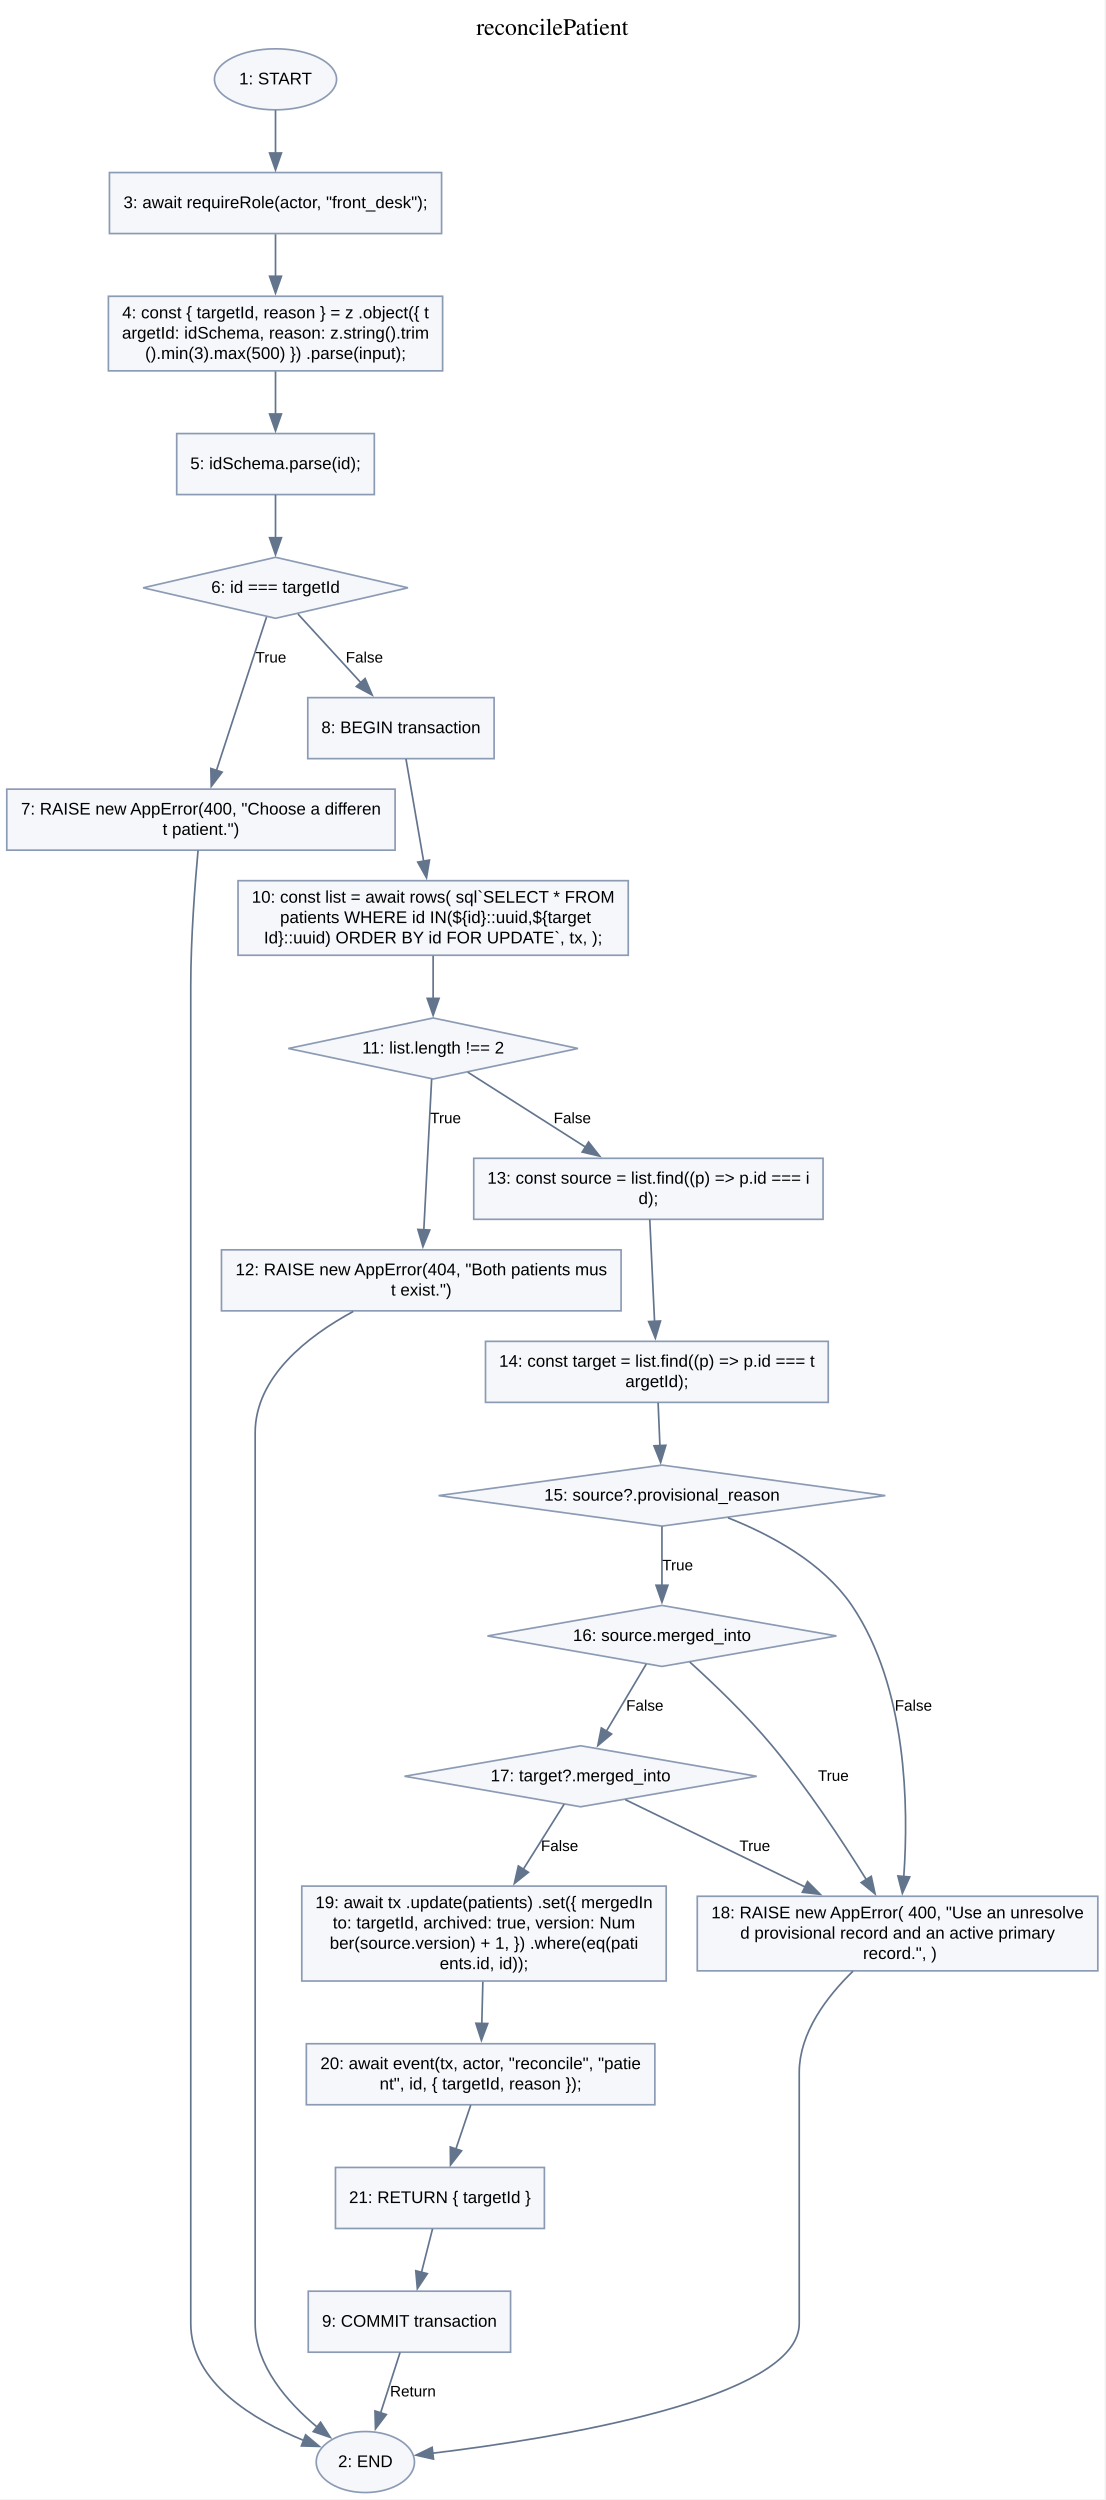
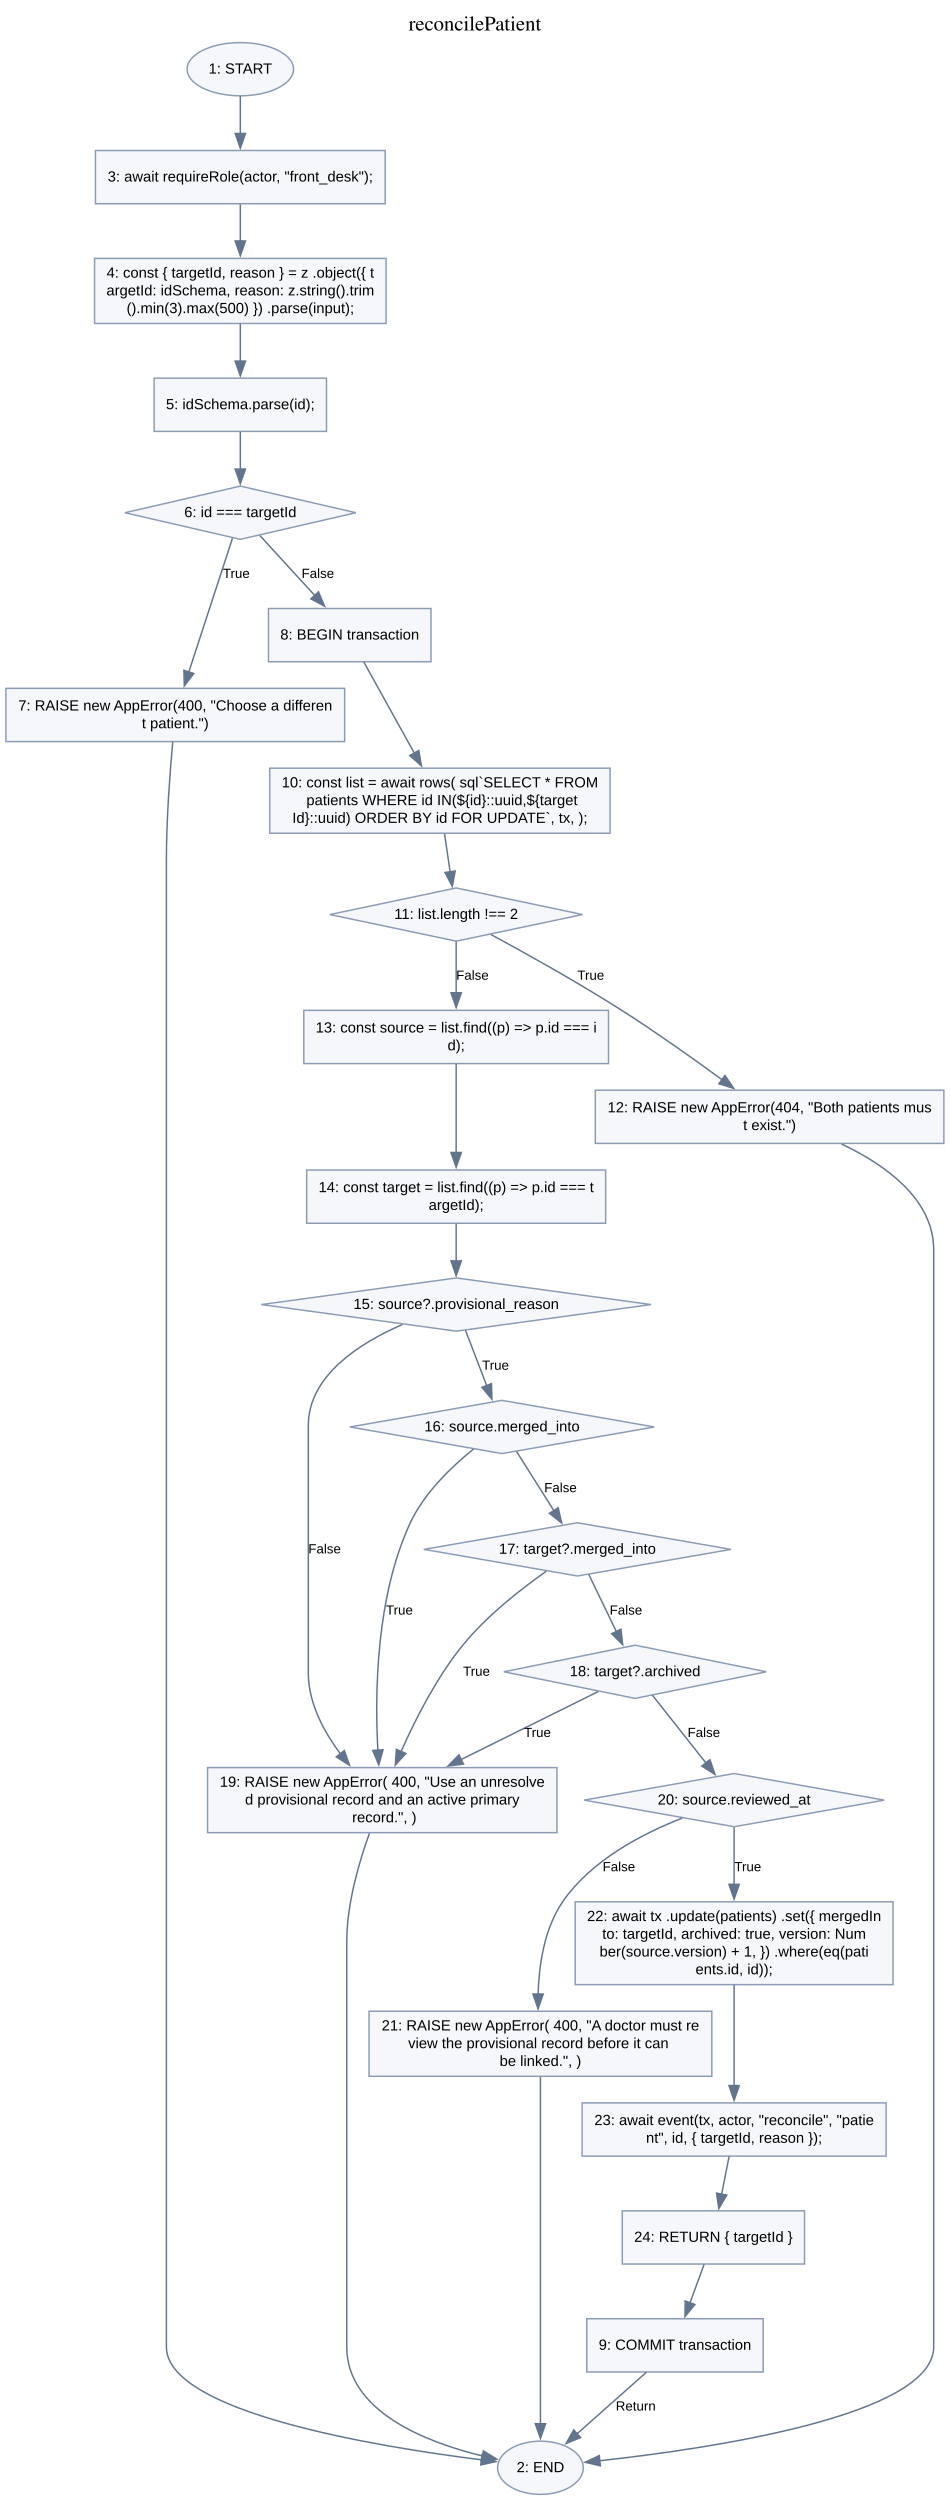
- <svg xmlns="http://www.w3.org/2000/svg" width="652pt" height="1475pt" viewBox="0.00 0.00 652.00 1475.00">
-   <g id="graph0" class="graph" transform="scale(1 1) rotate(0) translate(4 1470.6)">
-     <polygon fill="white" stroke="none" points="-4,4 -4,-1470.6 647.72,-1470.6 647.72,4 -4,4" />
-     <text xml:space="preserve" text-anchor="middle" x="321.86" y="-1450" font-family="Times,serif" font-size="14.00">reconcilePatient</text>
+ <svg xmlns="http://www.w3.org/2000/svg" width="642pt" height="1691pt" viewBox="0.00 0.00 642.00 1691.00">
+   <g id="graph0" class="graph" transform="scale(1 1) rotate(0) translate(4 1687.2)">
+     <polygon fill="white" stroke="none" points="-4,4 -4,-1687.2 638.44,-1687.2 638.44,4 -4,4" />
+     <text xml:space="preserve" text-anchor="middle" x="317.22" y="-1666.6" font-family="Times,serif" font-size="14.00">reconcilePatient</text>
    <g id="node1" class="node">
-       <ellipse fill="#f5f7fb" stroke="#8c9bb4" cx="158.55" cy="-1423.8" rx="36.02" ry="18" />
-       <text xml:space="preserve" text-anchor="middle" x="158.55" y="-1420.8" font-family="Arial" font-size="10.00">1: START</text>
+       <ellipse fill="#f5f7fb" stroke="#8c9bb4" cx="158.55" cy="-1640.4" rx="36.02" ry="18" />
+       <text xml:space="preserve" text-anchor="middle" x="158.55" y="-1637.4" font-family="Arial" font-size="10.00">1: START</text>
    </g>
    <g id="node3" class="node">
-       <polygon fill="#f5f7fb" stroke="#8c9bb4" points="256.53,-1368.8 60.57,-1368.8 60.57,-1332.8 256.53,-1332.8 256.53,-1368.8" />
-       <text xml:space="preserve" text-anchor="middle" x="158.55" y="-1347.8" font-family="Arial" font-size="10.00">3: await requireRole(actor, "front_desk");</text>
+       <polygon fill="#f5f7fb" stroke="#8c9bb4" points="256.53,-1585.4 60.57,-1585.4 60.57,-1549.4 256.53,-1549.4 256.53,-1585.4" />
+       <text xml:space="preserve" text-anchor="middle" x="158.55" y="-1564.4" font-family="Arial" font-size="10.00">3: await requireRole(actor, "front_desk");</text>
    </g>
    <g id="edge1" class="edge">
-       <path fill="none" stroke="#63748d" d="M158.55,-1405.61C158.55,-1398.03 158.55,-1388.9 158.55,-1380.34" />
-       <polygon fill="#63748d" stroke="#63748d" points="162.05,-1380.34 158.55,-1370.34 155.05,-1380.34 162.05,-1380.34" />
+       <path fill="none" stroke="#63748d" d="M158.55,-1622.21C158.55,-1614.63 158.55,-1605.5 158.55,-1596.94" />
+       <polygon fill="#63748d" stroke="#63748d" points="162.05,-1596.94 158.55,-1586.94 155.05,-1596.94 162.05,-1596.94" />
    </g>
    <g id="node2" class="node">
-       <ellipse fill="#f5f7fb" stroke="#8c9bb4" cx="211.55" cy="-18" rx="29" ry="18" />
-       <text xml:space="preserve" text-anchor="middle" x="211.55" y="-15" font-family="Arial" font-size="10.00">2: END</text>
+       <ellipse fill="#f5f7fb" stroke="#8c9bb4" cx="361.55" cy="-18" rx="29" ry="18" />
+       <text xml:space="preserve" text-anchor="middle" x="361.55" y="-15" font-family="Arial" font-size="10.00">2: END</text>
    </g>
    <g id="node4" class="node">
-       <polygon fill="#f5f7fb" stroke="#8c9bb4" points="257.14,-1295.8 59.96,-1295.8 59.96,-1251.8 257.14,-1251.8 257.14,-1295.8" />
-       <text xml:space="preserve" text-anchor="middle" x="158.55" y="-1282.8" font-family="Arial" font-size="10.00">4: const { targetId, reason } = z .object({ t</text>
-       <text xml:space="preserve" text-anchor="middle" x="158.55" y="-1270.8" font-family="Arial" font-size="10.00">argetId: idSchema, reason: z.string().trim</text>
-       <text xml:space="preserve" text-anchor="middle" x="158.55" y="-1258.8" font-family="Arial" font-size="10.00">().min(3).max(500) }) .parse(input);</text>
+       <polygon fill="#f5f7fb" stroke="#8c9bb4" points="257.14,-1512.4 59.96,-1512.4 59.96,-1468.4 257.14,-1468.4 257.14,-1512.4" />
+       <text xml:space="preserve" text-anchor="middle" x="158.55" y="-1499.4" font-family="Arial" font-size="10.00">4: const { targetId, reason } = z .object({ t</text>
+       <text xml:space="preserve" text-anchor="middle" x="158.55" y="-1487.4" font-family="Arial" font-size="10.00">argetId: idSchema, reason: z.string().trim</text>
+       <text xml:space="preserve" text-anchor="middle" x="158.55" y="-1475.4" font-family="Arial" font-size="10.00">().min(3).max(500) }) .parse(input);</text>
    </g>
    <g id="edge2" class="edge">
-       <path fill="none" stroke="#63748d" d="M158.55,-1332.4C158.55,-1324.97 158.55,-1316.03 158.55,-1307.44" />
-       <polygon fill="#63748d" stroke="#63748d" points="162.05,-1307.63 158.55,-1297.63 155.05,-1307.63 162.05,-1307.63" />
+       <path fill="none" stroke="#63748d" d="M158.55,-1549C158.55,-1541.57 158.55,-1532.63 158.55,-1524.04" />
+       <polygon fill="#63748d" stroke="#63748d" points="162.05,-1524.23 158.55,-1514.23 155.05,-1524.23 162.05,-1524.23" />
    </g>
    <g id="node5" class="node">
-       <polygon fill="#f5f7fb" stroke="#8c9bb4" points="216.85,-1214.8 100.25,-1214.8 100.25,-1178.8 216.85,-1178.8 216.85,-1214.8" />
-       <text xml:space="preserve" text-anchor="middle" x="158.55" y="-1193.8" font-family="Arial" font-size="10.00">5: idSchema.parse(id);</text>
+       <polygon fill="#f5f7fb" stroke="#8c9bb4" points="216.85,-1431.4 100.25,-1431.4 100.25,-1395.4 216.85,-1395.4 216.85,-1431.4" />
+       <text xml:space="preserve" text-anchor="middle" x="158.55" y="-1410.4" font-family="Arial" font-size="10.00">5: idSchema.parse(id);</text>
    </g>
    <g id="edge3" class="edge">
-       <path fill="none" stroke="#63748d" d="M158.55,-1251.51C158.55,-1243.62 158.55,-1234.55 158.55,-1226.13" />
-       <polygon fill="#63748d" stroke="#63748d" points="162.05,-1226.37 158.55,-1216.37 155.05,-1226.37 162.05,-1226.37" />
+       <path fill="none" stroke="#63748d" d="M158.55,-1468.11C158.55,-1460.22 158.55,-1451.15 158.55,-1442.73" />
+       <polygon fill="#63748d" stroke="#63748d" points="162.05,-1442.97 158.55,-1432.97 155.05,-1442.97 162.05,-1442.97" />
    </g>
    <g id="node6" class="node">
-       <polygon fill="#f5f7fb" stroke="#8c9bb4" points="158.55,-1141.8 80.41,-1123.8 158.55,-1105.8 236.7,-1123.8 158.55,-1141.8" />
-       <text xml:space="preserve" text-anchor="middle" x="158.55" y="-1120.8" font-family="Arial" font-size="10.00">6: id === targetId</text>
+       <polygon fill="#f5f7fb" stroke="#8c9bb4" points="158.55,-1358.4 80.41,-1340.4 158.55,-1322.4 236.7,-1340.4 158.55,-1358.4" />
+       <text xml:space="preserve" text-anchor="middle" x="158.55" y="-1337.4" font-family="Arial" font-size="10.00">6: id === targetId</text>
    </g>
    <g id="edge4" class="edge">
-       <path fill="none" stroke="#63748d" d="M158.55,-1178.61C158.55,-1171.03 158.55,-1161.9 158.55,-1153.34" />
-       <polygon fill="#63748d" stroke="#63748d" points="162.05,-1153.34 158.55,-1143.34 155.05,-1153.34 162.05,-1153.34" />
+       <path fill="none" stroke="#63748d" d="M158.55,-1395.21C158.55,-1387.63 158.55,-1378.5 158.55,-1369.94" />
+       <polygon fill="#63748d" stroke="#63748d" points="162.05,-1369.94 158.55,-1359.94 155.05,-1369.94 162.05,-1369.94" />
    </g>
    <g id="node7" class="node">
-       <polygon fill="#f5f7fb" stroke="#8c9bb4" points="229.11,-1005 0,-1005 0,-969 229.11,-969 229.11,-1005" />
-       <text xml:space="preserve" text-anchor="middle" x="114.55" y="-990" font-family="Arial" font-size="10.00">7: RAISE new AppError(400, "Choose a differen</text>
-       <text xml:space="preserve" text-anchor="middle" x="114.55" y="-978" font-family="Arial" font-size="10.00">t patient.")</text>
+       <polygon fill="#f5f7fb" stroke="#8c9bb4" points="229.11,-1221.6 0,-1221.6 0,-1185.6 229.11,-1185.6 229.11,-1221.6" />
+       <text xml:space="preserve" text-anchor="middle" x="114.55" y="-1206.6" font-family="Arial" font-size="10.00">7: RAISE new AppError(400, "Choose a differen</text>
+       <text xml:space="preserve" text-anchor="middle" x="114.55" y="-1194.6" font-family="Arial" font-size="10.00">t patient.")</text>
    </g>
    <g id="edge5" class="edge">
-       <path fill="none" stroke="#63748d" d="M153.25,-1106.54C145.93,-1084.11 132.62,-1043.37 123.69,-1015.99" />
-       <polygon fill="#63748d" stroke="#63748d" points="127.06,-1015.03 120.63,-1006.61 120.4,-1017.2 127.06,-1015.03" />
-       <text xml:space="preserve" text-anchor="middle" x="155.84" y="-1079.7" font-family="Arial" font-size="9.00">True</text>
+       <path fill="none" stroke="#63748d" d="M153.25,-1323.14C145.93,-1300.71 132.62,-1259.97 123.69,-1232.59" />
+       <polygon fill="#63748d" stroke="#63748d" points="127.06,-1231.63 120.63,-1223.21 120.4,-1233.8 127.06,-1231.63" />
+       <text xml:space="preserve" text-anchor="middle" x="155.84" y="-1296.3" font-family="Arial" font-size="9.00">True</text>
    </g>
    <g id="node8" class="node">
-       <polygon fill="#f5f7fb" stroke="#8c9bb4" points="287.52,-1059 177.59,-1059 177.59,-1023 287.52,-1023 287.52,-1059" />
-       <text xml:space="preserve" text-anchor="middle" x="232.55" y="-1038" font-family="Arial" font-size="10.00">8: BEGIN transaction</text>
+       <polygon fill="#f5f7fb" stroke="#8c9bb4" points="287.52,-1275.6 177.59,-1275.6 177.59,-1239.6 287.52,-1239.6 287.52,-1275.6" />
+       <text xml:space="preserve" text-anchor="middle" x="232.55" y="-1254.6" font-family="Arial" font-size="10.00">8: BEGIN transaction</text>
    </g>
    <g id="edge7" class="edge">
-       <path fill="none" stroke="#63748d" d="M171.78,-1108.35C182.08,-1097.11 196.64,-1081.21 208.93,-1067.8" />
-       <polygon fill="#63748d" stroke="#63748d" points="211.41,-1070.27 215.58,-1060.53 206.25,-1065.54 211.41,-1070.27" />
-       <text xml:space="preserve" text-anchor="middle" x="210.99" y="-1079.7" font-family="Arial" font-size="9.00">False</text>
+       <path fill="none" stroke="#63748d" d="M171.78,-1324.95C182.08,-1313.71 196.64,-1297.81 208.93,-1284.4" />
+       <polygon fill="#63748d" stroke="#63748d" points="211.41,-1286.87 215.58,-1277.13 206.25,-1282.14 211.41,-1286.87" />
+       <text xml:space="preserve" text-anchor="middle" x="210.99" y="-1296.3" font-family="Arial" font-size="9.00">False</text>
    </g>
    <g id="edge6" class="edge">
-       <path fill="none" stroke="#63748d" d="M112.85,-968.85C111.08,-949.48 108.55,-917.01 108.55,-889 108.55,-889 108.55,-889 108.55,-99.8 108.55,-64.88 145.65,-42.77 175.32,-30.68" />
-       <polygon fill="#63748d" stroke="#63748d" points="176.32,-34.04 184.41,-27.21 173.82,-27.5 176.32,-34.04" />
+       <path fill="none" stroke="#63748d" d="M112.85,-1185.45C111.08,-1166.08 108.55,-1133.61 108.55,-1105.6 108.55,-1105.6 108.55,-1105.6 108.55,-99.8 108.55,-55.58 250.6,-32.26 321.82,-23.35" />
+       <polygon fill="#63748d" stroke="#63748d" points="322.01,-26.85 331.52,-22.18 321.17,-19.9 322.01,-26.85" />
    </g>
    <g id="node10" class="node">
-       <polygon fill="#f5f7fb" stroke="#8c9bb4" points="366.66,-951 136.44,-951 136.44,-907 366.66,-907 366.66,-951" />
-       <text xml:space="preserve" text-anchor="middle" x="251.55" y="-938" font-family="Arial" font-size="10.00">10: const list = await rows( sql`SELECT * FROM</text>
-       <text xml:space="preserve" text-anchor="middle" x="251.55" y="-926" font-family="Arial" font-size="10.00"> patients WHERE id IN(${id}::uuid,${target</text>
-       <text xml:space="preserve" text-anchor="middle" x="251.55" y="-914" font-family="Arial" font-size="10.00">Id}::uuid) ORDER BY id FOR UPDATE`, tx, );</text>
+       <polygon fill="#f5f7fb" stroke="#8c9bb4" points="408.66,-1167.6 178.44,-1167.6 178.44,-1123.6 408.66,-1123.6 408.66,-1167.6" />
+       <text xml:space="preserve" text-anchor="middle" x="293.55" y="-1154.6" font-family="Arial" font-size="10.00">10: const list = await rows( sql`SELECT * FROM</text>
+       <text xml:space="preserve" text-anchor="middle" x="293.55" y="-1142.6" font-family="Arial" font-size="10.00"> patients WHERE id IN(${id}::uuid,${target</text>
+       <text xml:space="preserve" text-anchor="middle" x="293.55" y="-1130.6" font-family="Arial" font-size="10.00">Id}::uuid) ORDER BY id FOR UPDATE`, tx, );</text>
    </g>
    <g id="edge8" class="edge">
-       <path fill="none" stroke="#63748d" d="M235.52,-1022.81C238.3,-1006.72 242.52,-982.27 245.94,-962.5" />
-       <polygon fill="#63748d" stroke="#63748d" points="249.38,-963.15 247.63,-952.7 242.48,-961.96 249.38,-963.15" />
+       <path fill="none" stroke="#63748d" d="M242.08,-1239.41C251.21,-1222.95 265.21,-1197.72 276.3,-1177.72" />
+       <polygon fill="#63748d" stroke="#63748d" points="279.27,-1179.58 281.06,-1169.13 273.15,-1176.18 279.27,-1179.58" />
    </g>
    <g id="node9" class="node">
-       <polygon fill="#f5f7fb" stroke="#8c9bb4" points="297.23,-118.8 177.87,-118.8 177.87,-82.8 297.23,-82.8 297.23,-118.8" />
-       <text xml:space="preserve" text-anchor="middle" x="237.55" y="-97.8" font-family="Arial" font-size="10.00">9: COMMIT transaction</text>
+       <polygon fill="#f5f7fb" stroke="#8c9bb4" points="512.23,-118.8 392.87,-118.8 392.87,-82.8 512.23,-82.8 512.23,-118.8" />
+       <text xml:space="preserve" text-anchor="middle" x="452.55" y="-97.8" font-family="Arial" font-size="10.00">9: COMMIT transaction</text>
+     </g>
+     <g id="edge30" class="edge">
+       <path fill="none" stroke="#63748d" d="M433.25,-82.66C419.47,-70.43 400.83,-53.87 386,-40.71" />
+       <polygon fill="#63748d" stroke="#63748d" points="388.72,-38.44 378.91,-34.42 384.07,-43.67 388.72,-38.44" />
+       <text xml:space="preserve" text-anchor="middle" x="426.01" y="-56.7" font-family="Arial" font-size="9.00">Return</text>
+     </g>
+     <g id="node11" class="node">
+       <polygon fill="#f5f7fb" stroke="#8c9bb4" points="304.55,-1086.6 219.08,-1068.6 304.55,-1050.6 390.02,-1068.6 304.55,-1086.6" />
+       <text xml:space="preserve" text-anchor="middle" x="304.55" y="-1065.6" font-family="Arial" font-size="10.00">11: list.length !== 2</text>
+     </g>
+     <g id="edge9" class="edge">
+       <path fill="none" stroke="#63748d" d="M296.68,-1123.31C297.85,-1115.3 299.2,-1106.08 300.45,-1097.55" />
+       <polygon fill="#63748d" stroke="#63748d" points="303.91,-1098.07 301.9,-1087.67 296.99,-1097.06 303.91,-1098.07" />
+     </g>
+     <g id="node12" class="node">
+       <polygon fill="#f5f7fb" stroke="#8c9bb4" points="634.44,-949.8 398.67,-949.8 398.67,-913.8 634.44,-913.8 634.44,-949.8" />
+       <text xml:space="preserve" text-anchor="middle" x="516.55" y="-934.8" font-family="Arial" font-size="10.00">12: RAISE new AppError(404, "Both patients mus</text>
+       <text xml:space="preserve" text-anchor="middle" x="516.55" y="-922.8" font-family="Arial" font-size="10.00">t exist.")</text>
+     </g>
+     <g id="edge10" class="edge">
+       <path fill="none" stroke="#63748d" d="M328.12,-1055.07C351.06,-1042.66 386.74,-1022.81 416.55,-1003.8 439.74,-989.01 464.99,-971.07 484.32,-956.92" />
+       <polygon fill="#63748d" stroke="#63748d" points="486.37,-959.76 492.35,-951.01 482.22,-954.12 486.37,-959.76" />
+       <text xml:space="preserve" text-anchor="middle" x="395.61" y="-1024.5" font-family="Arial" font-size="9.00">True</text>
+     </g>
+     <g id="node13" class="node">
+       <polygon fill="#f5f7fb" stroke="#8c9bb4" points="407.6,-1003.8 201.5,-1003.8 201.5,-967.8 407.6,-967.8 407.6,-1003.8" />
+       <text xml:space="preserve" text-anchor="middle" x="304.55" y="-988.8" font-family="Arial" font-size="10.00">13: const source = list.find((p) =&gt; p.id === i</text>
+       <text xml:space="preserve" text-anchor="middle" x="304.55" y="-976.8" font-family="Arial" font-size="10.00">d);</text>
+     </g>
+     <g id="edge12" class="edge">
+       <path fill="none" stroke="#63748d" d="M304.55,-1050.46C304.55,-1040.36 304.55,-1027.3 304.55,-1015.65" />
+       <polygon fill="#63748d" stroke="#63748d" points="308.05,-1015.7 304.55,-1005.7 301.05,-1015.7 308.05,-1015.7" />
+       <text xml:space="preserve" text-anchor="middle" x="315.56" y="-1024.5" font-family="Arial" font-size="9.00">False</text>
+     </g>
+     <g id="edge11" class="edge">
+       <path fill="none" stroke="#63748d" d="M565.24,-913.38C595.06,-899.25 627.55,-876.01 627.55,-841.8 627.55,-841.8 627.55,-841.8 627.55,-99.8 627.55,-53.13 475.73,-30.86 401.49,-22.76" />
+       <polygon fill="#63748d" stroke="#63748d" points="402.09,-19.3 391.78,-21.74 401.36,-26.26 402.09,-19.3" />
+     </g>
+     <g id="node14" class="node">
+       <polygon fill="#f5f7fb" stroke="#8c9bb4" points="405.66,-895.8 203.44,-895.8 203.44,-859.8 405.66,-859.8 405.66,-895.8" />
+       <text xml:space="preserve" text-anchor="middle" x="304.55" y="-880.8" font-family="Arial" font-size="10.00">14: const target = list.find((p) =&gt; p.id === t</text>
+       <text xml:space="preserve" text-anchor="middle" x="304.55" y="-868.8" font-family="Arial" font-size="10.00">argetId);</text>
+     </g>
+     <g id="edge13" class="edge">
+       <path fill="none" stroke="#63748d" d="M304.55,-967.77C304.55,-951.56 304.55,-926.86 304.55,-907.59" />
+       <polygon fill="#63748d" stroke="#63748d" points="308.05,-907.65 304.55,-897.65 301.05,-907.65 308.05,-907.65" />
+     </g>
+     <g id="node15" class="node">
+       <polygon fill="#f5f7fb" stroke="#8c9bb4" points="304.55,-822.8 172.76,-804.8 304.55,-786.8 436.35,-804.8 304.55,-822.8" />
+       <text xml:space="preserve" text-anchor="middle" x="304.55" y="-801.8" font-family="Arial" font-size="10.00">15: source?.provisional_reason</text>
+     </g>
+     <g id="edge14" class="edge">
+       <path fill="none" stroke="#63748d" d="M304.55,-859.61C304.55,-852.03 304.55,-842.9 304.55,-834.34" />
+       <polygon fill="#63748d" stroke="#63748d" points="308.05,-834.34 304.55,-824.34 301.05,-834.34 308.05,-834.34" />
+     </g>
+     <g id="node16" class="node">
+       <polygon fill="#f5f7fb" stroke="#8c9bb4" points="335.55,-740 232.6,-722 335.55,-704 438.51,-722 335.55,-740" />
+       <text xml:space="preserve" text-anchor="middle" x="335.55" y="-719" font-family="Arial" font-size="10.00">16: source.merged_into</text>
+     </g>
+     <g id="edge15" class="edge">
+       <path fill="none" stroke="#63748d" d="M310.83,-787.45C314.94,-776.72 320.43,-762.42 325.18,-750.02" />
+       <polygon fill="#63748d" stroke="#63748d" points="328.43,-751.33 328.75,-740.74 321.9,-748.82 328.43,-751.33" />
+       <text xml:space="preserve" text-anchor="middle" x="331.16" y="-760.7" font-family="Arial" font-size="9.00">True</text>
+     </g>
+     <g id="node19" class="node">
+       <polygon fill="#f5f7fb" stroke="#8c9bb4" points="372.72,-491.6 136.39,-491.6 136.39,-447.6 372.72,-447.6 372.72,-491.6" />
+       <text xml:space="preserve" text-anchor="middle" x="254.55" y="-478.6" font-family="Arial" font-size="10.00">19: RAISE new AppError( 400, "Use an unresolve</text>
+       <text xml:space="preserve" text-anchor="middle" x="254.55" y="-466.6" font-family="Arial" font-size="10.00">d provisional record and an active primary</text>
+       <text xml:space="preserve" text-anchor="middle" x="254.55" y="-454.6" font-family="Arial" font-size="10.00"> record.", )</text>
+     </g>
+     <g id="edge18" class="edge">
+       <path fill="none" stroke="#63748d" d="M268.17,-791.3C239.58,-778.9 204.55,-756.81 204.55,-723 204.55,-723 204.55,-723 204.55,-555.4 204.55,-535.44 214.95,-516.05 226.27,-500.86" />
+       <polygon fill="#63748d" stroke="#63748d" points="228.91,-503.16 232.41,-493.16 223.44,-498.8 228.91,-503.16" />
+       <text xml:space="preserve" text-anchor="middle" x="215.56" y="-636.5" font-family="Arial" font-size="9.00">False</text>
+     </g>
+     <g id="node17" class="node">
+       <polygon fill="#f5f7fb" stroke="#8c9bb4" points="386.55,-657.2 282.65,-639.2 386.55,-621.2 490.46,-639.2 386.55,-657.2" />
+       <text xml:space="preserve" text-anchor="middle" x="386.55" y="-636.2" font-family="Arial" font-size="10.00">17: target?.merged_into</text>
+     </g>
+     <g id="edge16" class="edge">
+       <path fill="none" stroke="#63748d" d="M345.39,-705.42C352.58,-694.02 362.5,-678.31 370.79,-665.17" />
+       <polygon fill="#63748d" stroke="#63748d" points="373.56,-667.34 375.94,-657.01 367.64,-663.6 373.56,-667.34" />
+       <text xml:space="preserve" text-anchor="middle" x="375.11" y="-677.9" font-family="Arial" font-size="9.00">False</text>
+     </g>
+     <g id="edge19" class="edge">
+       <path fill="none" stroke="#63748d" d="M316.33,-707.1C301.91,-695.51 283.08,-677.64 273.55,-657.2 250.28,-607.29 249.47,-541.9 251.59,-503.25" />
+       <polygon fill="#63748d" stroke="#63748d" points="255.07,-503.65 252.24,-493.44 248.09,-503.19 255.07,-503.65" />
+       <text xml:space="preserve" text-anchor="middle" x="266.16" y="-595.1" font-family="Arial" font-size="9.00">True</text>
+     </g>
+     <g id="node18" class="node">
+       <polygon fill="#f5f7fb" stroke="#8c9bb4" points="425.55,-574.4 336.78,-556.4 425.55,-538.4 514.33,-556.4 425.55,-574.4" />
+       <text xml:space="preserve" text-anchor="middle" x="425.55" y="-553.4" font-family="Arial" font-size="10.00">18: target?.archived</text>
+     </g>
+     <g id="edge17" class="edge">
+       <path fill="none" stroke="#63748d" d="M394.26,-622.24C399.6,-611.17 406.83,-596.18 413,-583.41" />
+       <polygon fill="#63748d" stroke="#63748d" points="416.01,-585.22 417.21,-574.69 409.71,-582.18 416.01,-585.22" />
+       <text xml:space="preserve" text-anchor="middle" x="419.39" y="-595.1" font-family="Arial" font-size="9.00">False</text>
+     </g>
+     <g id="edge20" class="edge">
+       <path fill="none" stroke="#63748d" d="M365.5,-624.4C348.68,-612.61 325.32,-594.41 309.05,-574.4 291.25,-552.52 276.75,-523.91 267.2,-502.27" />
+       <polygon fill="#63748d" stroke="#63748d" points="270.53,-501.17 263.38,-493.35 264.1,-503.92 270.53,-501.17" />
+       <text xml:space="preserve" text-anchor="middle" x="318.3" y="-553.7" font-family="Arial" font-size="9.00">True</text>
+     </g>
+     <g id="edge21" class="edge">
+       <path fill="none" stroke="#63748d" d="M400.69,-543.07C376.47,-531.06 338.88,-512.42 307.89,-497.05" />
+       <polygon fill="#63748d" stroke="#63748d" points="309.53,-493.96 299.02,-492.65 306.42,-500.23 309.53,-493.96" />
+       <text xml:space="preserve" text-anchor="middle" x="359.54" y="-512.3" font-family="Arial" font-size="9.00">True</text>
+     </g>
+     <g id="node20" class="node">
+       <polygon fill="#f5f7fb" stroke="#8c9bb4" points="492.55,-487.6 391.02,-469.6 492.55,-451.6 594.09,-469.6 492.55,-487.6" />
+       <text xml:space="preserve" text-anchor="middle" x="492.55" y="-466.6" font-family="Arial" font-size="10.00">20: source.reviewed_at</text>
+     </g>
+     <g id="edge23" class="edge">
+       <path fill="none" stroke="#63748d" d="M437.22,-540.63C447.28,-527.9 461.99,-509.28 473.72,-494.44" />
+       <polygon fill="#63748d" stroke="#63748d" points="476.17,-496.98 479.63,-486.96 470.68,-492.64 476.17,-496.98" />
+       <text xml:space="preserve" text-anchor="middle" x="472.07" y="-512.3" font-family="Arial" font-size="9.00">False</text>
+     </g>
+     <g id="edge22" class="edge">
+       <path fill="none" stroke="#63748d" d="M245.89,-447.15C239.01,-428.19 230.55,-399.61 230.55,-373.8 230.55,-373.8 230.55,-373.8 230.55,-99.8 230.55,-56.14 283.9,-35.3 322.51,-25.93" />
+       <polygon fill="#63748d" stroke="#63748d" points="322.98,-29.42 331.97,-23.81 321.45,-22.59 322.98,-29.42" />
+     </g>
+     <g id="node21" class="node">
+       <polygon fill="#f5f7fb" stroke="#8c9bb4" points="477.48,-326.8 245.62,-326.8 245.62,-282.8 477.48,-282.8 477.48,-326.8" />
+       <text xml:space="preserve" text-anchor="middle" x="361.55" y="-313.8" font-family="Arial" font-size="10.00">21: RAISE new AppError( 400, "A doctor must re</text>
+       <text xml:space="preserve" text-anchor="middle" x="361.55" y="-301.8" font-family="Arial" font-size="10.00">view the provisional record before it can </text>
+       <text xml:space="preserve" text-anchor="middle" x="361.55" y="-289.8" font-family="Arial" font-size="10.00">be linked.", )</text>
+     </g>
+     <g id="edge24" class="edge">
+       <path fill="none" stroke="#63748d" d="M457.35,-457.38C430.79,-447.02 395.76,-428.92 376.55,-400.8 364.15,-382.64 360.54,-358.03 359.96,-338.41" />
+       <polygon fill="#63748d" stroke="#63748d" points="363.46,-338.45 359.94,-328.45 356.46,-338.46 363.46,-338.45" />
+       <text xml:space="preserve" text-anchor="middle" x="414.62" y="-421.5" font-family="Arial" font-size="9.00">False</text>
+     </g>
+     <g id="node22" class="node">
+       <polygon fill="#f5f7fb" stroke="#8c9bb4" points="600.05,-400.8 385.05,-400.8 385.05,-344.8 600.05,-344.8 600.05,-400.8" />
+       <text xml:space="preserve" text-anchor="middle" x="492.55" y="-387.8" font-family="Arial" font-size="10.00">22: await tx .update(patients) .set({ mergedIn</text>
+       <text xml:space="preserve" text-anchor="middle" x="492.55" y="-375.8" font-family="Arial" font-size="10.00">to: targetId, archived: true, version: Num</text>
+       <text xml:space="preserve" text-anchor="middle" x="492.55" y="-363.8" font-family="Arial" font-size="10.00">ber(source.version) + 1, }) .where(eq(pati</text>
+       <text xml:space="preserve" text-anchor="middle" x="492.55" y="-351.8" font-family="Arial" font-size="10.00">ents.id, id));</text>
+     </g>
+     <g id="edge26" class="edge">
+       <path fill="none" stroke="#63748d" d="M492.55,-451.21C492.55,-440.38 492.55,-426 492.55,-412.57" />
+       <polygon fill="#63748d" stroke="#63748d" points="496.05,-412.64 492.55,-402.64 489.05,-412.64 496.05,-412.64" />
+       <text xml:space="preserve" text-anchor="middle" x="501.81" y="-421.5" font-family="Arial" font-size="9.00">True</text>
    </g>
    <g id="edge25" class="edge">
-       <path fill="none" stroke="#63748d" d="M232.04,-82.66C228.7,-72.27 224.35,-58.77 220.52,-46.87" />
-       <polygon fill="#63748d" stroke="#63748d" points="223.92,-46 217.52,-37.55 217.25,-48.14 223.92,-46" />
-       <text xml:space="preserve" text-anchor="middle" x="239.62" y="-56.7" font-family="Arial" font-size="9.00">Return</text>
-     </g>
-     <g id="node11" class="node">
-       <polygon fill="#f5f7fb" stroke="#8c9bb4" points="251.55,-870 166.08,-852 251.55,-834 337.02,-852 251.55,-870" />
-       <text xml:space="preserve" text-anchor="middle" x="251.55" y="-849" font-family="Arial" font-size="10.00">11: list.length !== 2</text>
-     </g>
-     <g id="edge9" class="edge">
-       <path fill="none" stroke="#63748d" d="M251.55,-906.71C251.55,-898.82 251.55,-889.75 251.55,-881.33" />
-       <polygon fill="#63748d" stroke="#63748d" points="255.05,-881.57 251.55,-871.57 248.05,-881.57 255.05,-881.57" />
-     </g>
-     <g id="node12" class="node">
-       <polygon fill="#f5f7fb" stroke="#8c9bb4" points="362.44,-733.2 126.67,-733.2 126.67,-697.2 362.44,-697.2 362.44,-733.2" />
-       <text xml:space="preserve" text-anchor="middle" x="244.55" y="-718.2" font-family="Arial" font-size="10.00">12: RAISE new AppError(404, "Both patients mus</text>
-       <text xml:space="preserve" text-anchor="middle" x="244.55" y="-706.2" font-family="Arial" font-size="10.00">t exist.")</text>
-     </g>
-     <g id="edge10" class="edge">
-       <path fill="none" stroke="#63748d" d="M250.67,-833.93C249.5,-811.56 247.45,-772.03 246.05,-744.99" />
-       <polygon fill="#63748d" stroke="#63748d" points="249.55,-744.88 245.53,-735.07 242.56,-745.24 249.55,-744.88" />
-       <text xml:space="preserve" text-anchor="middle" x="258.9" y="-807.9" font-family="Arial" font-size="9.00">True</text>
-     </g>
-     <g id="node13" class="node">
-       <polygon fill="#f5f7fb" stroke="#8c9bb4" points="481.6,-787.2 275.5,-787.2 275.5,-751.2 481.6,-751.2 481.6,-787.2" />
-       <text xml:space="preserve" text-anchor="middle" x="378.55" y="-772.2" font-family="Arial" font-size="10.00">13: const source = list.find((p) =&gt; p.id === i</text>
-       <text xml:space="preserve" text-anchor="middle" x="378.55" y="-760.2" font-family="Arial" font-size="10.00">d);</text>
-     </g>
-     <g id="edge12" class="edge">
-       <path fill="none" stroke="#63748d" d="M271.96,-838.02C290.65,-826.13 318.77,-808.24 341.43,-793.82" />
-       <polygon fill="#63748d" stroke="#63748d" points="343.26,-796.81 349.81,-788.48 339.5,-790.9 343.26,-796.81" />
-       <text xml:space="preserve" text-anchor="middle" x="333.66" y="-807.9" font-family="Arial" font-size="9.00">False</text>
-     </g>
-     <g id="edge11" class="edge">
-       <path fill="none" stroke="#63748d" d="M204.41,-696.85C177.35,-682.15 146.55,-658.18 146.55,-625.2 146.55,-625.2 146.55,-625.2 146.55,-99.8 146.55,-74.81 165.66,-53.17 183.16,-38.59" />
-       <polygon fill="#63748d" stroke="#63748d" points="185.14,-41.48 190.86,-32.56 180.83,-35.97 185.14,-41.48" />
-     </g>
-     <g id="node14" class="node">
-       <polygon fill="#f5f7fb" stroke="#8c9bb4" points="484.66,-679.2 282.44,-679.2 282.44,-643.2 484.66,-643.2 484.66,-679.2" />
-       <text xml:space="preserve" text-anchor="middle" x="383.55" y="-664.2" font-family="Arial" font-size="10.00">14: const target = list.find((p) =&gt; p.id === t</text>
-       <text xml:space="preserve" text-anchor="middle" x="383.55" y="-652.2" font-family="Arial" font-size="10.00">argetId);</text>
-     </g>
-     <g id="edge13" class="edge">
-       <path fill="none" stroke="#63748d" d="M379.36,-751.17C380.12,-734.96 381.29,-710.26 382.19,-690.99" />
-       <polygon fill="#63748d" stroke="#63748d" points="385.69,-691.21 382.66,-681.05 378.7,-690.88 385.69,-691.21" />
-     </g>
-     <g id="node15" class="node">
-       <polygon fill="#f5f7fb" stroke="#8c9bb4" points="386.55,-606.2 254.76,-588.2 386.55,-570.2 518.35,-588.2 386.55,-606.2" />
-       <text xml:space="preserve" text-anchor="middle" x="386.55" y="-585.2" font-family="Arial" font-size="10.00">15: source?.provisional_reason</text>
-     </g>
-     <g id="edge14" class="edge">
-       <path fill="none" stroke="#63748d" d="M384.28,-643.01C384.6,-635.34 384.99,-626.09 385.36,-617.44" />
-       <polygon fill="#63748d" stroke="#63748d" points="388.84,-617.88 385.77,-607.74 381.85,-617.58 388.84,-617.88" />
-     </g>
-     <g id="node16" class="node">
-       <polygon fill="#f5f7fb" stroke="#8c9bb4" points="386.55,-523.4 283.6,-505.4 386.55,-487.4 489.51,-505.4 386.55,-523.4" />
-       <text xml:space="preserve" text-anchor="middle" x="386.55" y="-502.4" font-family="Arial" font-size="10.00">16: source.merged_into</text>
-     </g>
-     <g id="edge15" class="edge">
-       <path fill="none" stroke="#63748d" d="M386.55,-570.06C386.55,-559.96 386.55,-546.9 386.55,-535.25" />
-       <polygon fill="#63748d" stroke="#63748d" points="390.05,-535.3 386.55,-525.3 383.05,-535.3 390.05,-535.3" />
-       <text xml:space="preserve" text-anchor="middle" x="395.81" y="-544.1" font-family="Arial" font-size="9.00">True</text>
-     </g>
-     <g id="node18" class="node">
-       <polygon fill="#f5f7fb" stroke="#8c9bb4" points="643.72,-351.8 407.39,-351.8 407.39,-307.8 643.72,-307.8 643.72,-351.8" />
-       <text xml:space="preserve" text-anchor="middle" x="525.55" y="-338.8" font-family="Arial" font-size="10.00">18: RAISE new AppError( 400, "Use an unresolve</text>
-       <text xml:space="preserve" text-anchor="middle" x="525.55" y="-326.8" font-family="Arial" font-size="10.00">d provisional record and an active primary</text>
-       <text xml:space="preserve" text-anchor="middle" x="525.55" y="-314.8" font-family="Arial" font-size="10.00"> record.", )</text>
-     </g>
-     <g id="edge17" class="edge">
-       <path fill="none" stroke="#63748d" d="M425.5,-575.1C450.47,-565.26 481.34,-548.77 498.55,-523.4 531.26,-475.19 532.14,-404.46 529.24,-363.48" />
-       <polygon fill="#63748d" stroke="#63748d" points="532.73,-363.2 528.4,-353.53 525.76,-363.79 532.73,-363.2" />
-       <text xml:space="preserve" text-anchor="middle" x="534.9" y="-461.3" font-family="Arial" font-size="9.00">False</text>
-     </g>
-     <g id="node17" class="node">
-       <polygon fill="#f5f7fb" stroke="#8c9bb4" points="338.55,-440.6 234.65,-422.6 338.55,-404.6 442.46,-422.6 338.55,-440.6" />
-       <text xml:space="preserve" text-anchor="middle" x="338.55" y="-419.6" font-family="Arial" font-size="10.00">17: target?.merged_into</text>
-     </g>
-     <g id="edge16" class="edge">
-       <path fill="none" stroke="#63748d" d="M377.3,-488.82C370.63,-477.6 361.49,-462.22 353.76,-449.21" />
-       <polygon fill="#63748d" stroke="#63748d" points="356.83,-447.52 348.72,-440.71 350.81,-451.09 356.83,-447.52" />
-       <text xml:space="preserve" text-anchor="middle" x="376.43" y="-461.3" font-family="Arial" font-size="9.00">False</text>
-     </g>
-     <g id="edge18" class="edge">
-       <path fill="none" stroke="#63748d" d="M402.95,-490.02C416.68,-477.6 436.38,-458.83 451.55,-440.6 472.46,-415.47 492.98,-384.37 507.08,-361.7" />
-       <polygon fill="#63748d" stroke="#63748d" points="510.04,-363.56 512.3,-353.21 504.08,-359.9 510.04,-363.56" />
-       <text xml:space="preserve" text-anchor="middle" x="487.66" y="-419.9" font-family="Arial" font-size="9.00">True</text>
-     </g>
-     <g id="edge19" class="edge">
-       <path fill="none" stroke="#63748d" d="M364.95,-408.78C392.44,-395.44 436.28,-374.15 471.22,-357.18" />
-       <polygon fill="#63748d" stroke="#63748d" points="472.46,-360.47 479.92,-352.96 469.4,-354.18 472.46,-360.47" />
-       <text xml:space="preserve" text-anchor="middle" x="441.31" y="-378.5" font-family="Arial" font-size="9.00">True</text>
-     </g>
-     <g id="node19" class="node">
-       <polygon fill="#f5f7fb" stroke="#8c9bb4" points="389.05,-357.8 174.05,-357.8 174.05,-301.8 389.05,-301.8 389.05,-357.8" />
-       <text xml:space="preserve" text-anchor="middle" x="281.55" y="-344.8" font-family="Arial" font-size="10.00">19: await tx .update(patients) .set({ mergedIn</text>
-       <text xml:space="preserve" text-anchor="middle" x="281.55" y="-332.8" font-family="Arial" font-size="10.00">to: targetId, archived: true, version: Num</text>
-       <text xml:space="preserve" text-anchor="middle" x="281.55" y="-320.8" font-family="Arial" font-size="10.00">ber(source.version) + 1, }) .where(eq(pati</text>
-       <text xml:space="preserve" text-anchor="middle" x="281.55" y="-308.8" font-family="Arial" font-size="10.00">ents.id, id));</text>
-     </g>
-     <g id="edge21" class="edge">
-       <path fill="none" stroke="#63748d" d="M328.88,-406.2C322.24,-395.61 313.12,-381.09 304.66,-367.61" />
-       <polygon fill="#63748d" stroke="#63748d" points="307.75,-365.95 299.47,-359.34 301.82,-369.67 307.75,-365.95" />
-       <text xml:space="preserve" text-anchor="middle" x="326.16" y="-378.5" font-family="Arial" font-size="9.00">False</text>
-     </g>
-     <g id="edge20" class="edge">
-       <path fill="none" stroke="#63748d" d="M499.27,-307.6C483.92,-292.71 467.55,-271.32 467.55,-247.8 467.55,-247.8 467.55,-247.8 467.55,-99.8 467.55,-54.99 323.11,-31.91 251.22,-23.2" />
-       <polygon fill="#63748d" stroke="#63748d" points="251.77,-19.74 241.43,-22.05 250.96,-26.69 251.77,-19.74" />
-     </g>
-     <g id="node20" class="node">
-       <polygon fill="#f5f7fb" stroke="#8c9bb4" points="382.37,-264.8 176.74,-264.8 176.74,-228.8 382.37,-228.8 382.37,-264.8" />
-       <text xml:space="preserve" text-anchor="middle" x="279.55" y="-249.8" font-family="Arial" font-size="10.00">20: await event(tx, actor, "reconcile", "patie</text>
-       <text xml:space="preserve" text-anchor="middle" x="279.55" y="-237.8" font-family="Arial" font-size="10.00">nt", id, { targetId, reason });</text>
-     </g>
-     <g id="edge22" class="edge">
-       <path fill="none" stroke="#63748d" d="M280.88,-301.38C280.68,-293.45 280.47,-284.78 280.27,-276.77" />
-       <polygon fill="#63748d" stroke="#63748d" points="283.77,-276.71 280.02,-266.8 276.77,-276.88 283.77,-276.71" />
-     </g>
-     <g id="node21" class="node">
-       <polygon fill="#f5f7fb" stroke="#8c9bb4" points="317.19,-191.8 193.92,-191.8 193.92,-155.8 317.19,-155.8 317.19,-191.8" />
-       <text xml:space="preserve" text-anchor="middle" x="255.55" y="-170.8" font-family="Arial" font-size="10.00">21: RETURN { targetId }</text>
-     </g>
-     <g id="edge23" class="edge">
-       <path fill="none" stroke="#63748d" d="M273.74,-228.61C271.09,-220.76 267.88,-211.27 264.9,-202.46" />
-       <polygon fill="#63748d" stroke="#63748d" points="268.31,-201.62 261.79,-193.26 261.68,-203.86 268.31,-201.62" />
-     </g>
-     <g id="edge24" class="edge">
-       <path fill="none" stroke="#63748d" d="M251.2,-155.61C249.23,-147.85 246.85,-138.48 244.64,-129.75" />
-       <polygon fill="#63748d" stroke="#63748d" points="248.09,-129.13 242.24,-120.3 241.31,-130.85 248.09,-129.13" />
+       <path fill="none" stroke="#63748d" d="M361.55,-282.38C361.55,-263.53 361.55,-235.34 361.55,-210.8 361.55,-210.8 361.55,-210.8 361.55,-99.8 361.55,-82.53 361.55,-63.19 361.55,-47.76" />
+       <polygon fill="#63748d" stroke="#63748d" points="365.05,-47.85 361.55,-37.85 358.05,-47.85 365.05,-47.85" />
+     </g>
+     <g id="node23" class="node">
+       <polygon fill="#f5f7fb" stroke="#8c9bb4" points="595.37,-264.8 389.74,-264.8 389.74,-228.8 595.37,-228.8 595.37,-264.8" />
+       <text xml:space="preserve" text-anchor="middle" x="492.55" y="-249.8" font-family="Arial" font-size="10.00">23: await event(tx, actor, "reconcile", "patie</text>
+       <text xml:space="preserve" text-anchor="middle" x="492.55" y="-237.8" font-family="Arial" font-size="10.00">nt", id, { targetId, reason });</text>
+     </g>
+     <g id="edge27" class="edge">
+       <path fill="none" stroke="#63748d" d="M492.55,-344.59C492.55,-324.42 492.55,-296.99 492.55,-276.48" />
+       <polygon fill="#63748d" stroke="#63748d" points="496.05,-276.54 492.55,-266.54 489.05,-276.54 496.05,-276.54" />
+     </g>
+     <g id="node24" class="node">
+       <polygon fill="#f5f7fb" stroke="#8c9bb4" points="540.19,-191.8 416.92,-191.8 416.92,-155.8 540.19,-155.8 540.19,-191.8" />
+       <text xml:space="preserve" text-anchor="middle" x="478.55" y="-170.8" font-family="Arial" font-size="10.00">24: RETURN { targetId }</text>
+     </g>
+     <g id="edge28" class="edge">
+       <path fill="none" stroke="#63748d" d="M489.16,-228.61C487.65,-220.94 485.83,-211.69 484.12,-203.04" />
+       <polygon fill="#63748d" stroke="#63748d" points="487.57,-202.45 482.2,-193.31 480.7,-203.8 487.57,-202.45" />
+     </g>
+     <g id="edge29" class="edge">
+       <path fill="none" stroke="#63748d" d="M472.26,-155.61C469.38,-147.76 465.91,-138.27 462.68,-129.46" />
+       <polygon fill="#63748d" stroke="#63748d" points="466.03,-128.44 459.31,-120.25 459.46,-130.84 466.03,-128.44" />
    </g>
  </g>
</svg>
